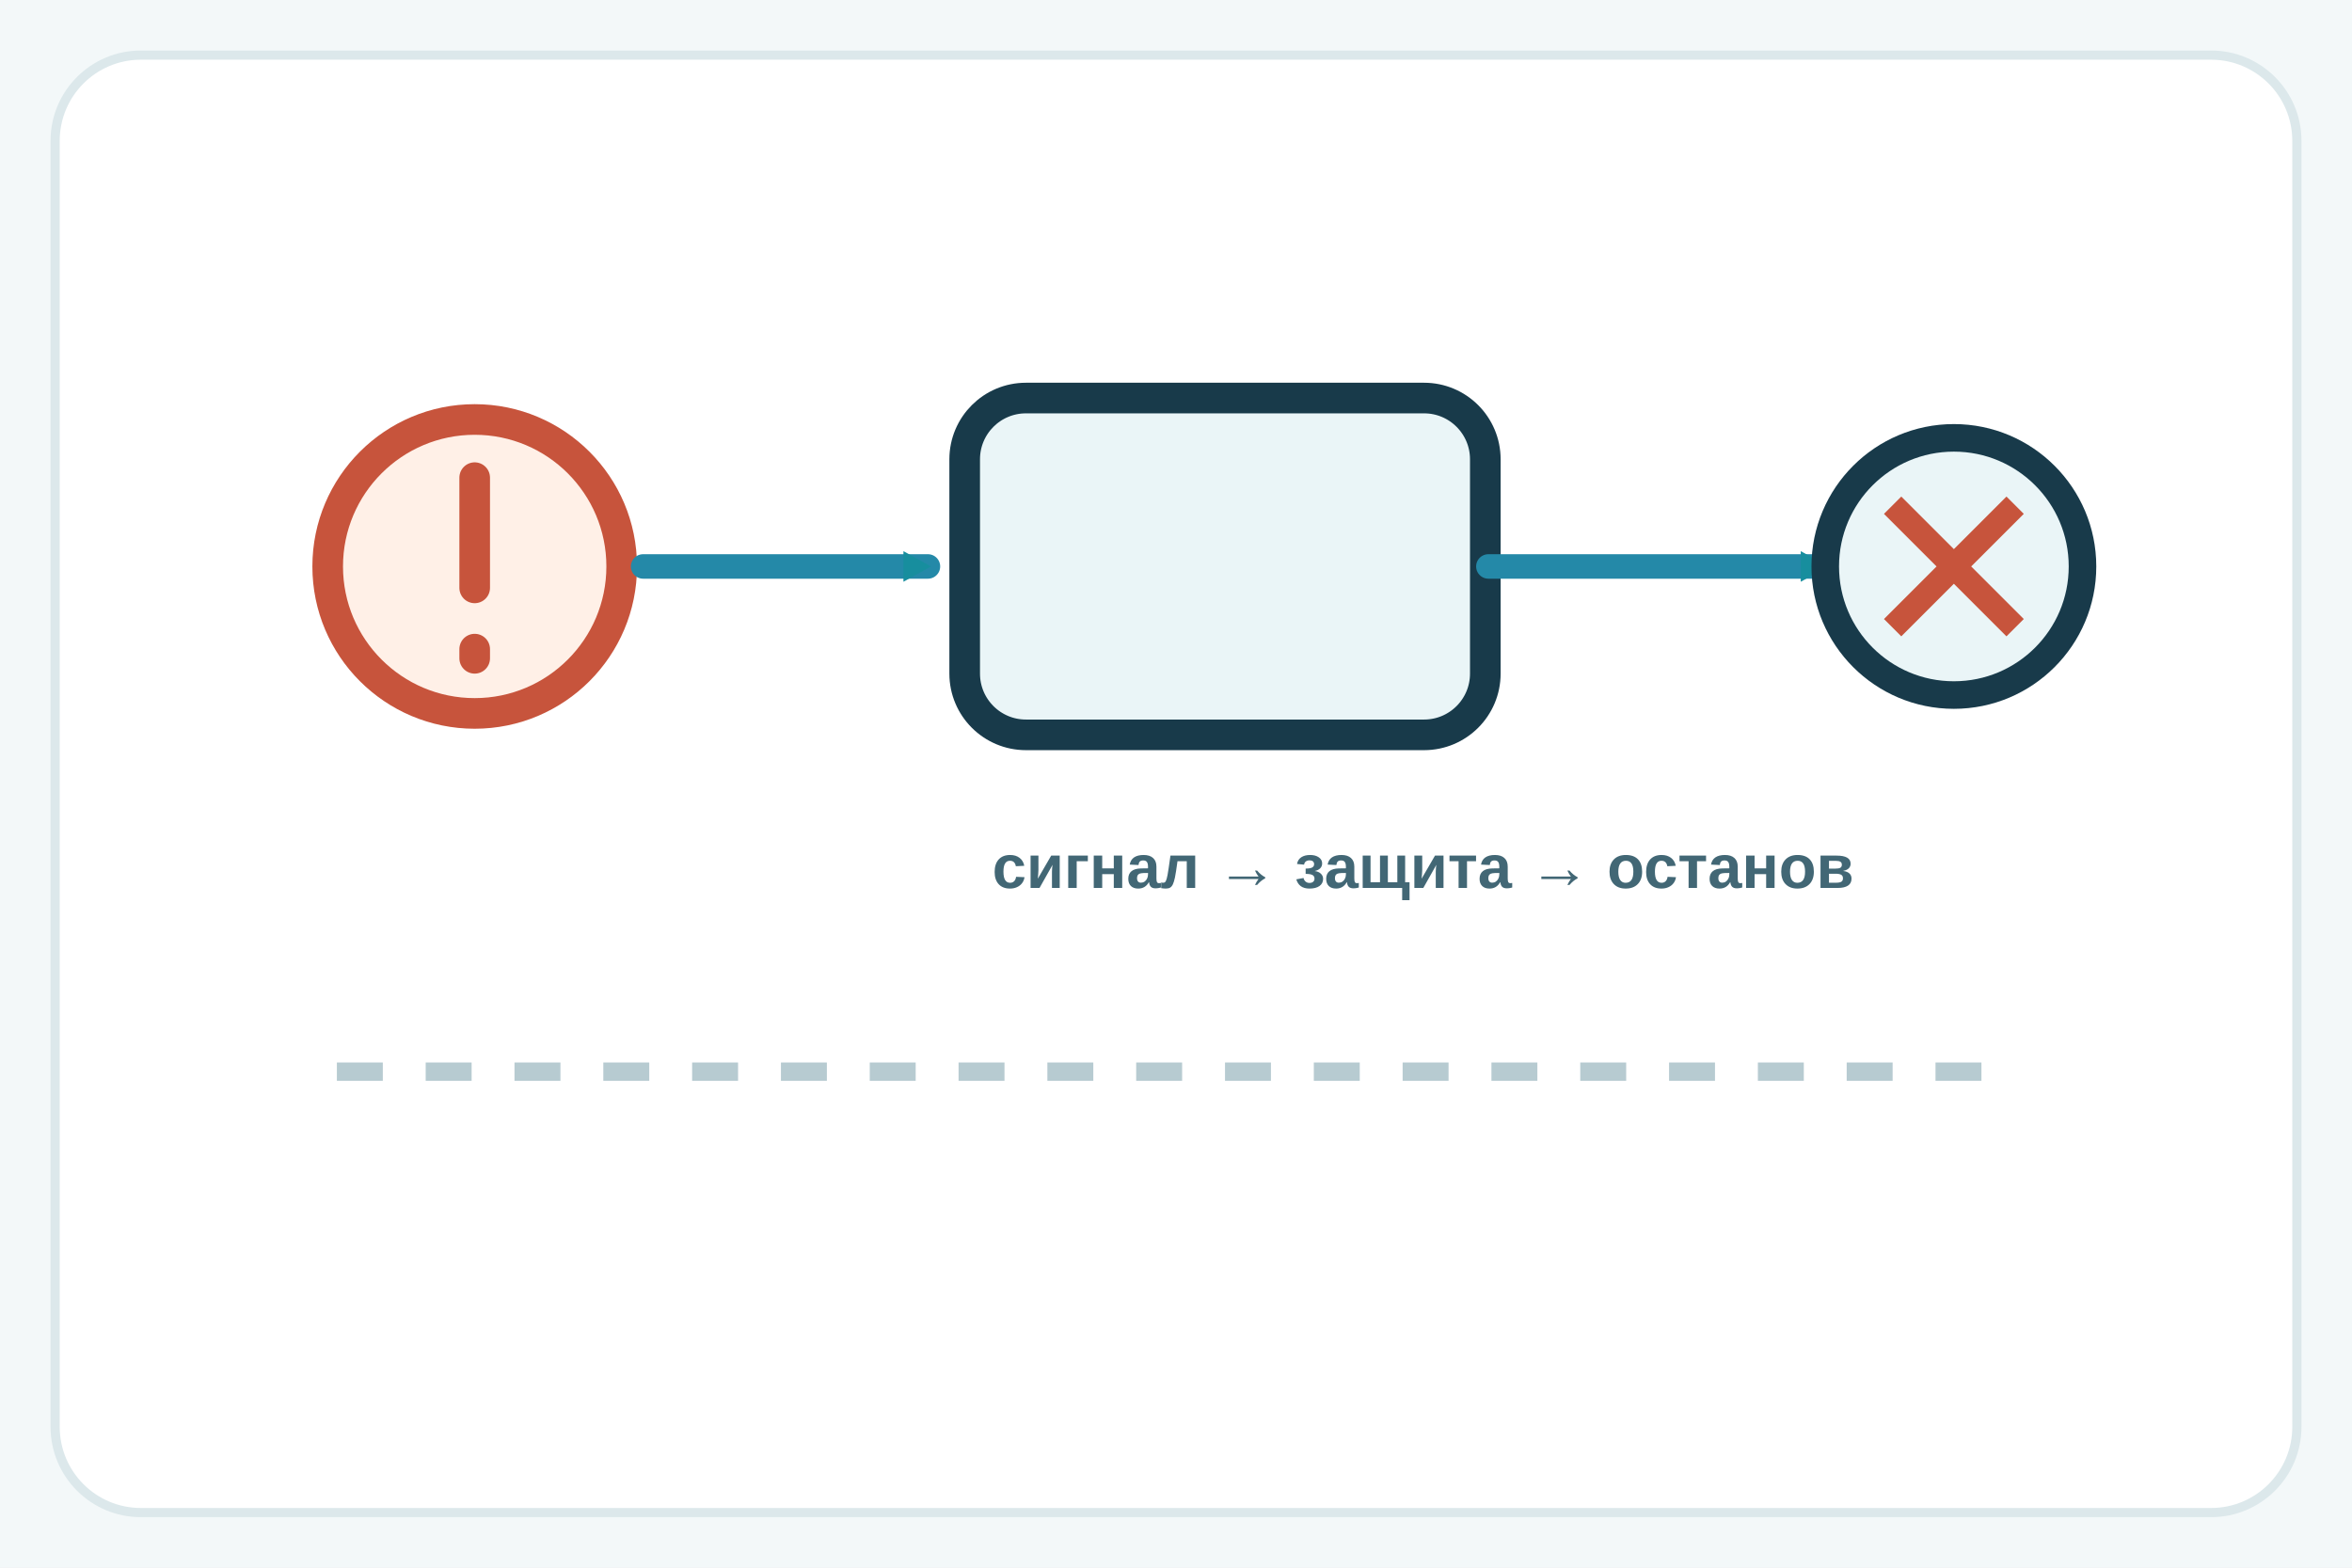
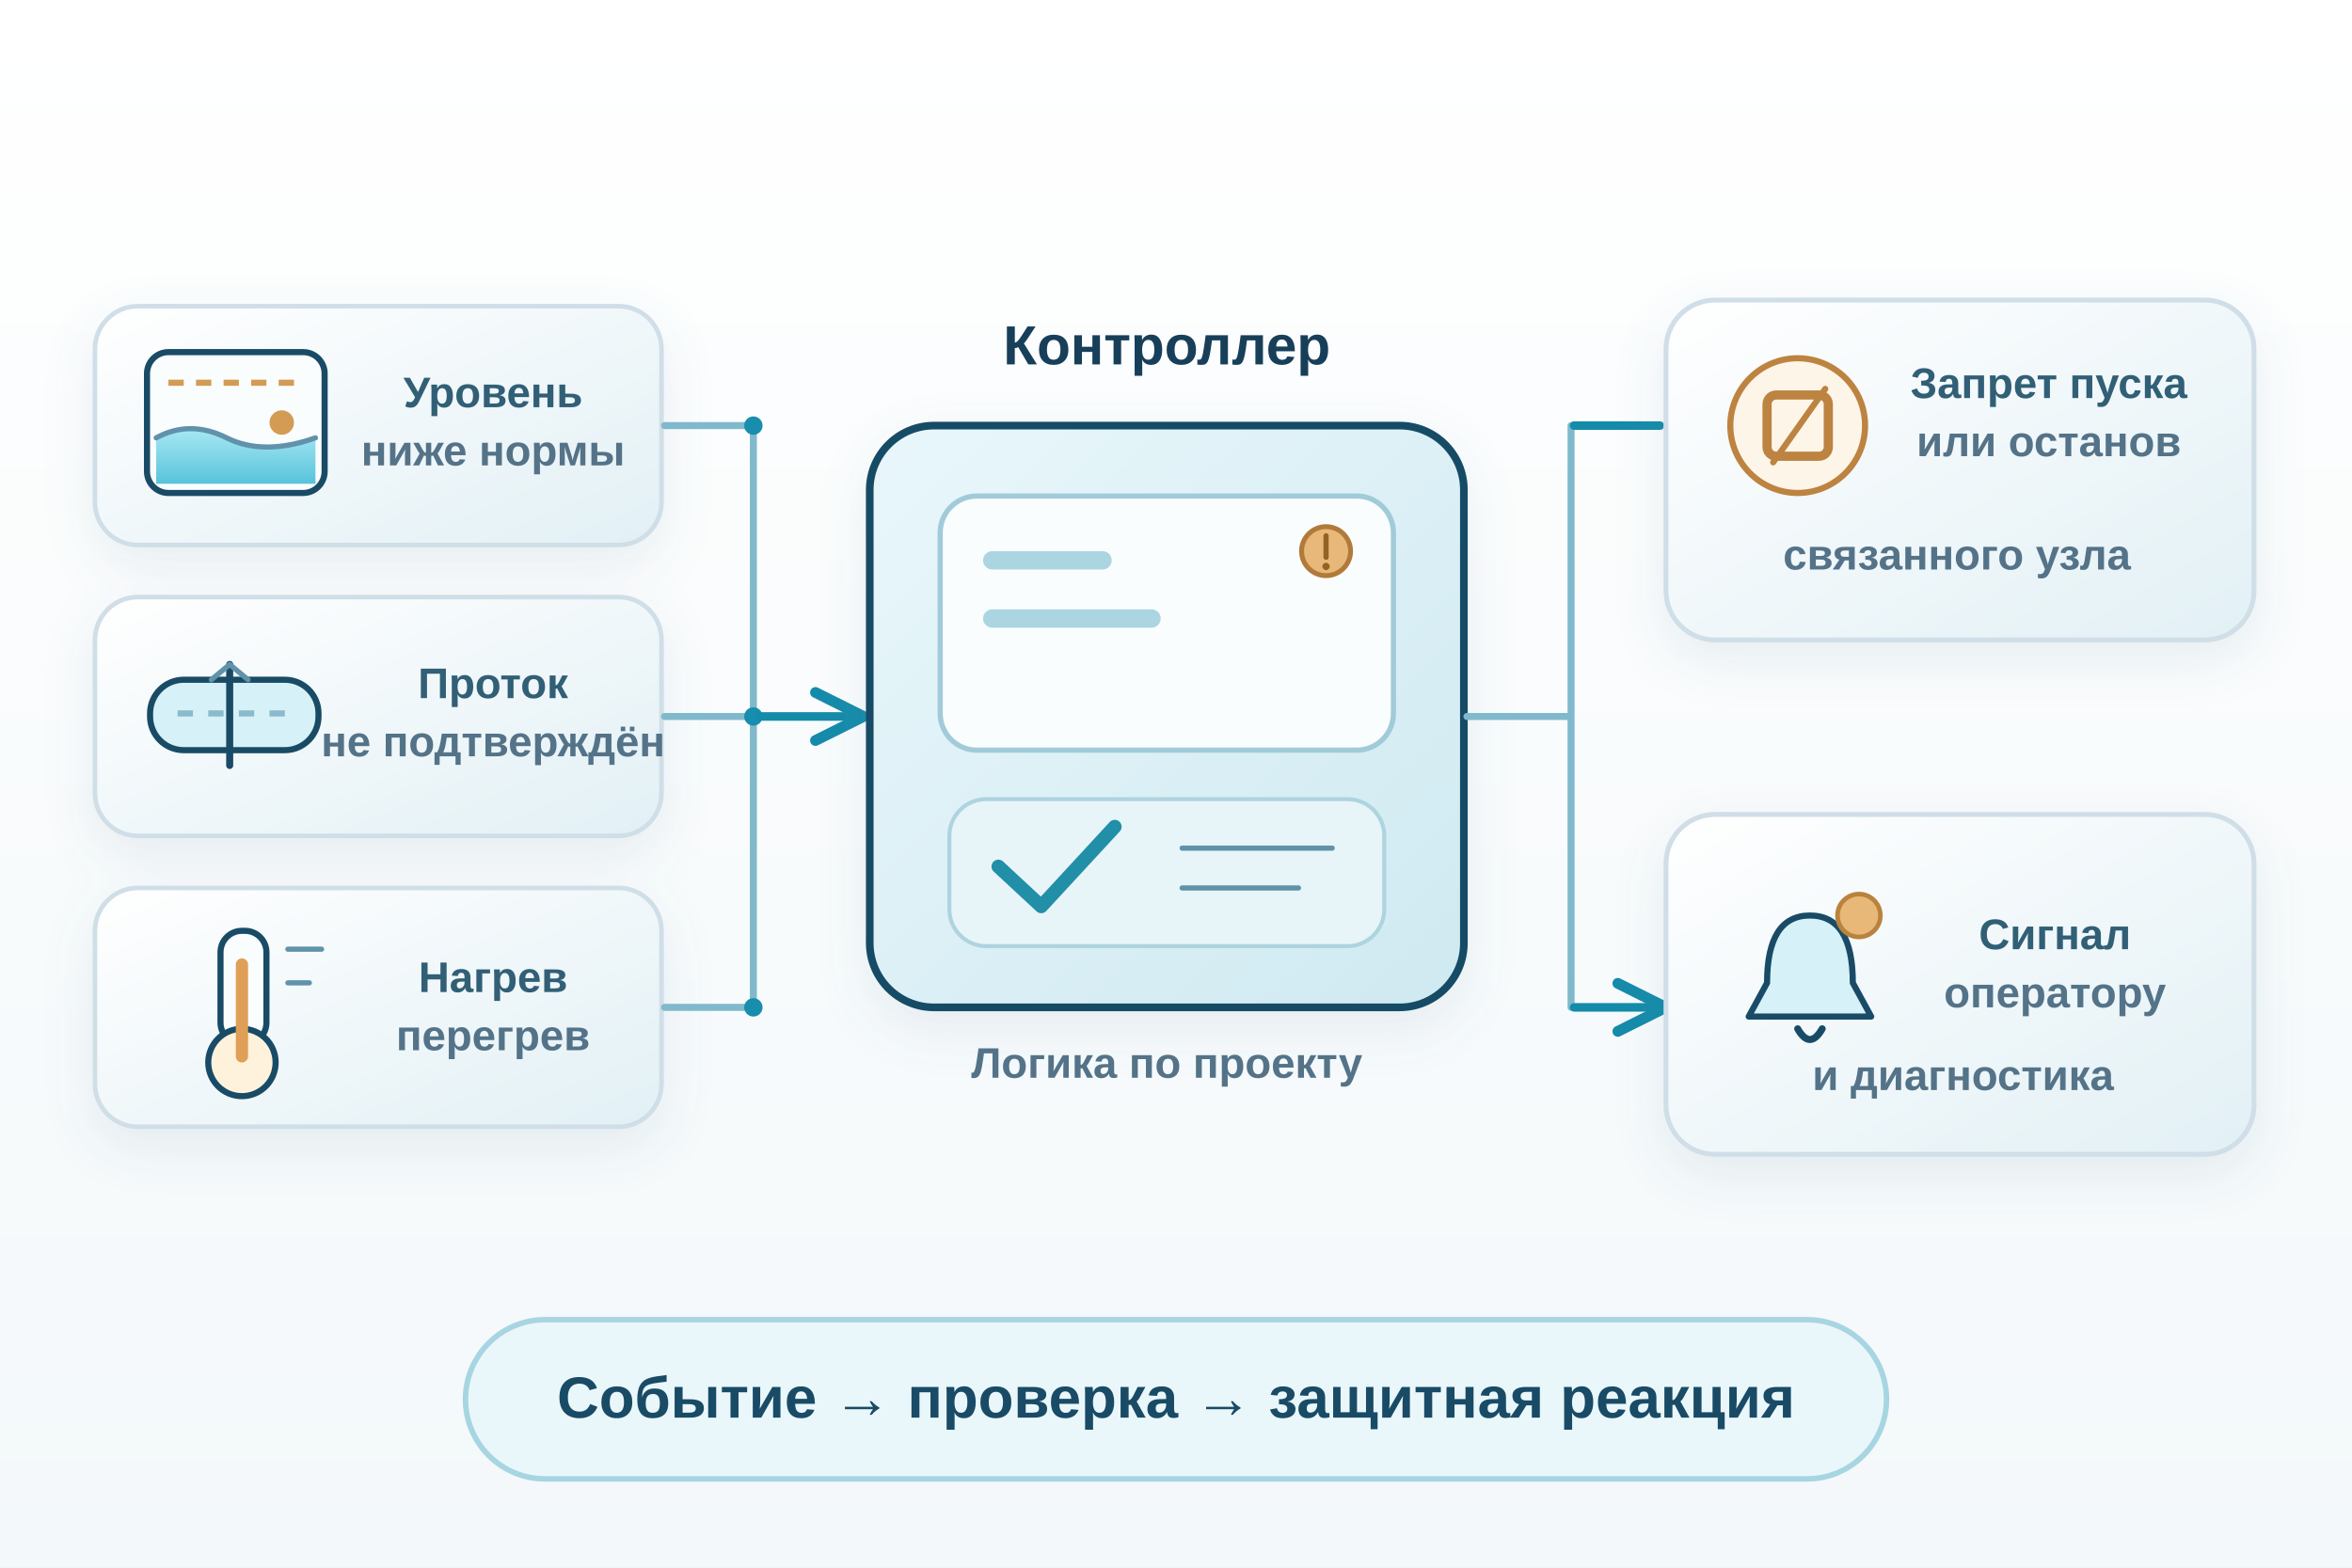
- <svg xmlns="http://www.w3.org/2000/svg" width="768" height="512" viewBox="0 0 768 512">
+ <svg xmlns="http://www.w3.org/2000/svg" width="768" height="512" viewBox="0 0 768 512" role="img" aria-labelledby="title desc">
  <defs>
-     <marker id="arrow" markerWidth="12" markerHeight="12" refX="9" refY="6" orient="auto" markerUnits="userSpaceOnUse">
-       <path d="M1 1l9 5-9 5z" fill="#178e9e" />
+     <linearGradient id="bg" x1="0" y1="0" x2="0" y2="1">
+       <stop stop-color="#fff" />
+       <stop offset="1" stop-color="#f3f8fa" />
+     </linearGradient>
+     <linearGradient id="panel" x1="0" y1="0" x2="1" y2="1">
+       <stop stop-color="#fff" />
+       <stop offset="1" stop-color="#e2f0f5" />
+     </linearGradient>
+     <linearGradient id="water" x1="0" y1="0" x2="0" y2="1">
+       <stop stop-color="#a8e8f3" />
+       <stop offset="1" stop-color="#57c3db" />
+     </linearGradient>
+     <linearGradient id="controller" x1="0" y1="0" x2="1" y2="1">
+       <stop stop-color="#e9f7fb" />
+       <stop offset="1" stop-color="#cfe9f1" />
+     </linearGradient>
+     <filter id="shadow" x="-30%" y="-30%" width="160%" height="180%">
+       <feDropShadow dx="0" dy="6" stdDeviation="8" flood-color="#62879b" flood-opacity=".12" />
+     </filter>
+     <marker id="arrow" viewBox="0 0 10 10" refX="8" refY="5" markerWidth="7" markerHeight="7" orient="auto">
+       <path d="M1 1L9 5L1 9" fill="none" stroke="#158baa" stroke-width="1.8" stroke-linejoin="round" stroke-linecap="round" />
    </marker>
+     <style>
+  .stroke{fill:none;stroke:#194b66;stroke-width:2.3;stroke-linecap:round;stroke-linejoin:round}
+  .fine{fill:none;stroke:#6093ab;stroke-width:1.7;stroke-linecap:round;stroke-linejoin:round}
+  .wire{fill:none;stroke:#80b9cc;stroke-width:2.3;stroke-linecap:round;stroke-linejoin:round}
+  .flow{fill:none;stroke:#158baa;stroke-width:2.8;stroke-linecap:round;stroke-linejoin:round;marker-end:url(#arrow)}
+  .label{fill:#183f59;font:700 18px Arial,Helvetica,sans-serif;text-anchor:middle}
+  .small{fill:#547388;font:600 14px Arial,Helvetica,sans-serif;text-anchor:middle}
+  .micro{fill:#315f76;font:700 14px Arial,Helvetica,sans-serif;text-anchor:middle}
+  </style>
  </defs>
-   <style>.pipe{fill:#eaf5f7;stroke:#183a4a;stroke-width:14;stroke-linejoin:round}.pipe.thin{stroke-width:10}.water{fill:none;stroke:#2489a8;stroke-width:12;stroke-linecap:round}.water.thin{stroke-width:8}.pool{fill:#cbeef0;stroke:#183a4a;stroke-width:12;stroke-linejoin:round}.soft-stroke{fill:#eaf5f7;stroke:#183a4a;stroke-width:10}.label{font:800 28px "Source Sans Pro",Arial,sans-serif;fill:#183a4a}.small{font:700 20px "Source Sans Pro",Arial,sans-serif;fill:#426775}</style>
-   <rect width="768" height="512" fill="#f3f8f9" />
-   <rect x="18" y="18" width="732" height="476" rx="28" fill="#fff" stroke="#dce8eb" stroke-width="3" />
+   <rect width="768" height="512" fill="url(#bg)" />
+   <g filter="url(#shadow)">
+     <rect x="31" y="100" width="185" height="78" rx="14" fill="url(#panel)" stroke="#cfdee7" stroke-width="1.5" />
+     <rect x="31" y="195" width="185" height="78" rx="14" fill="url(#panel)" stroke="#cfdee7" stroke-width="1.5" />
+     <rect x="31" y="290" width="185" height="78" rx="14" fill="url(#panel)" stroke="#cfdee7" stroke-width="1.5" />
+   </g>
  <g>
-     <circle fill="#fff0e7" stroke="#c7543c" stroke-width="10" cx="155" cy="185" r="48" />
-     <path d="M155 156v36m0 20v3" stroke="#c7543c" stroke-width="10" stroke-linecap="round" />
-     <rect class="soft-stroke" x="315" y="130" width="170" height="110" rx="20" />
-     <path class="water thin" d="M210 185h93" marker-end="url(#arrow)" />
-     <path class="water thin" d="M486 185h110" marker-end="url(#arrow)" />
-     <circle fill="#eaf5f7" stroke="#183a4a" stroke-width="9" cx="638" cy="185" r="42" />
-     <path d="M618 165l40 40m0-40-40 40" stroke="#c7543c" stroke-width="8" />
-     <path d="M110 350h540" stroke="#b7cbd1" stroke-width="6" stroke-dasharray="15 14" />
-     <text x="324" y="290" class="small">сигнал → защита → останов</text>
+     <rect x="48" y="115" width="58" height="46" rx="7" fill="#fafdfe" stroke="#194b66" stroke-width="2" />
+     <path d="M51 143Q62 137 74 143T103 143V158H51Z" fill="url(#water)" />
+     <path d="M51 143Q62 137 74 143T103 143" class="fine" />
+     <path d="M55 125H100" stroke="#d49b55" stroke-dasharray="5 4" stroke-width="2" />
+     <circle cx="92" cy="138" r="4" fill="#d49b55" />
+     <text x="161" y="133" class="micro">Уровень</text>
+     <text x="161" y="152" class="small">ниже нормы</text>
  </g>
+   <g>
+     <rect x="49" y="222" width="55" height="23" rx="11" fill="#d6f1f7" stroke="#194b66" stroke-width="2" />
+     <path d="M58 233H94" stroke="#8abacc" stroke-width="2" stroke-dasharray="5 5" />
+     <path d="M75 217V250" class="stroke" />
+     <path d="M69 222L75 217L81 222" class="fine" />
+     <text x="161" y="228" class="micro">Проток</text>
+     <text x="161" y="247" class="small">не подтверждён</text>
+   </g>
+   <g>
+     <rect x="72" y="304" width="15" height="37" rx="7" fill="#fafdfe" stroke="#194b66" stroke-width="2" />
+     <circle cx="79" cy="347" r="11" fill="#fff2dc" stroke="#194b66" stroke-width="2" />
+     <path d="M79 315V345" stroke="#df9f56" stroke-width="4" stroke-linecap="round" />
+     <path d="M94 310H105M94 321H101" class="fine" />
+     <text x="161" y="324" class="micro">Нагрев</text>
+     <text x="161" y="343" class="small">перегрев</text>
+   </g>
+   <path d="M217 139H246M217 234H246M217 329H246M246 139V329M246 234H279" class="wire" />
+   <circle cx="246" cy="139" r="3" fill="#188dad" />
+   <circle cx="246" cy="234" r="3" fill="#188dad" />
+   <circle cx="246" cy="329" r="3" fill="#188dad" />
+   <path d="M248 234H280" class="flow" />
+   <g filter="url(#shadow)">
+     <rect x="284" y="139" width="194" height="190" rx="21" fill="url(#controller)" stroke="#194b66" stroke-width="2.5" />
+     <rect x="307" y="162" width="148" height="83" rx="12" fill="#fafdfe" stroke="#a2cbd9" stroke-width="1.7" />
+     <path d="M324 183H360M324 202H376" stroke="#abd5e1" stroke-width="6" stroke-linecap="round" />
+     <circle cx="433" cy="180" r="8" fill="#e7b879" stroke="#b17a39" stroke-width="1.6" />
+     <path d="M433 175V182" stroke="#946221" stroke-width="1.7" stroke-linecap="round" />
+     <circle cx="433" cy="185" r="1.2" fill="#946221" />
+     <path d="M331 283H433" stroke="#91bdce" stroke-width="2" />
+     <rect x="310" y="261" width="142" height="48" rx="12" fill="#e8f5f8" stroke="#add4df" stroke-width="1.3" />
+     <path d="M326 283L340 296L364 270" stroke="#228fa8" stroke-width="4.5" stroke-linecap="round" stroke-linejoin="round" fill="none" />
+     <path d="M386 277H435M386 290H424" class="fine" />
+   </g>
+   <text x="381" y="119" class="label">Контроллер</text>
+   <text x="381" y="352" class="small">Логика по проекту</text>
+   <path d="M479 234H513M513 139V329M513 139H542M513 329H542" class="wire" />
+   <path d="M514 139H542M514 329H542" class="flow" />
+   <g filter="url(#shadow)">
+     <rect x="544" y="98" width="192" height="111" rx="16" fill="url(#panel)" stroke="#cfdee7" stroke-width="1.6" />
+     <rect x="544" y="266" width="192" height="111" rx="16" fill="url(#panel)" stroke="#cfdee7" stroke-width="1.6" />
+   </g>
+   <circle cx="587" cy="139" r="22" fill="#fef5e9" stroke="#bd8340" stroke-width="2" />
+   <rect x="577" y="129" width="20" height="20" rx="3" fill="none" stroke="#bd8340" stroke-width="3" />
+   <path d="M579 151L596 127" stroke="#bd8340" stroke-width="2" stroke-linecap="round" />
+   <text x="669" y="130" class="micro">Запрет пуска</text>
+   <text x="669" y="149" class="small">или останов</text>
+   <text x="639" y="186" class="small">связанного узла</text>
+   <path d="M577 321Q577 299 591 299Q605 299 605 321L611 332H571Z" fill="#d6f1f7" stroke="#194b66" stroke-width="2" stroke-linejoin="round" />
+   <path d="M587 336Q591 343 595 336" class="stroke" />
+   <circle cx="607" cy="299" r="7" fill="#e8b878" stroke="#b9833d" stroke-width="1.5" />
+   <text x="671" y="310" class="micro">Сигнал</text>
+   <text x="671" y="329" class="small">оператору</text>
+   <text x="641" y="356" class="small">и диагностика</text>
+   <rect x="152" y="431" width="464" height="52" rx="26" fill="#eaf7fa" stroke="#a7d5e2" stroke-width="1.8" />
+   <text x="384" y="463" fill="#194b66" font-family="Arial,Helvetica,sans-serif" font-size="19" font-weight="700" text-anchor="middle">Событие → проверка → защитная реакция</text>
</svg>
